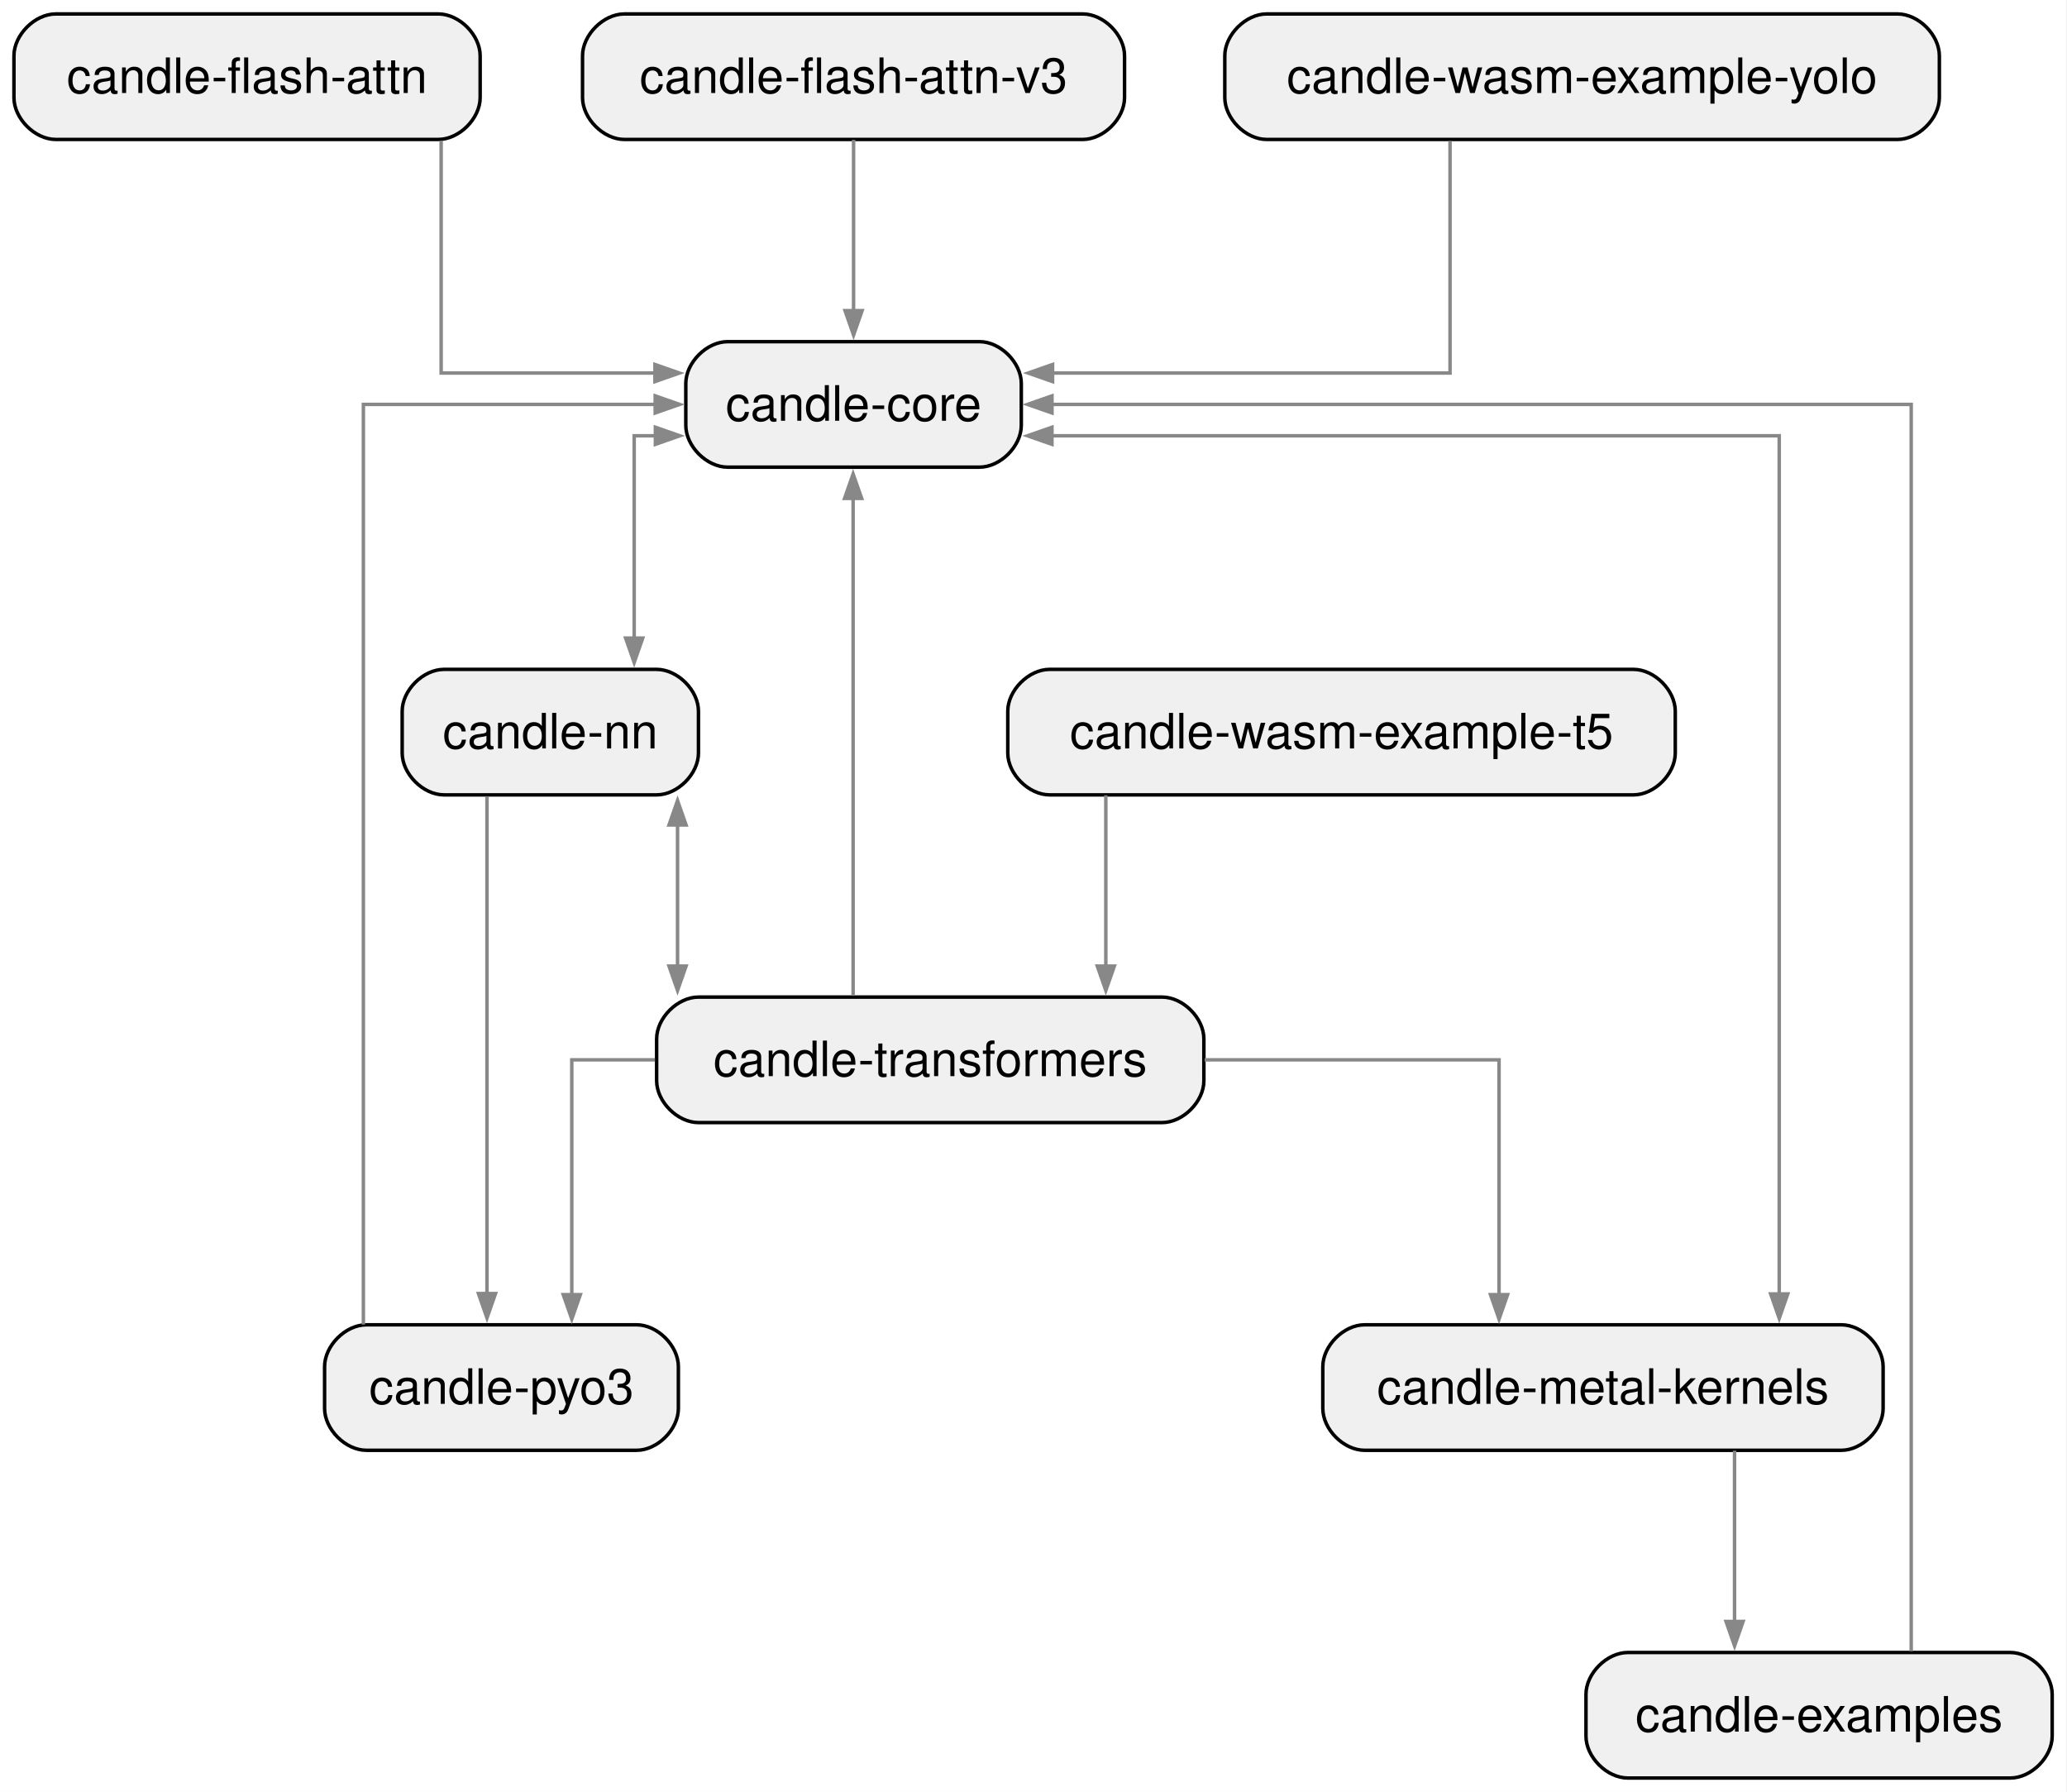
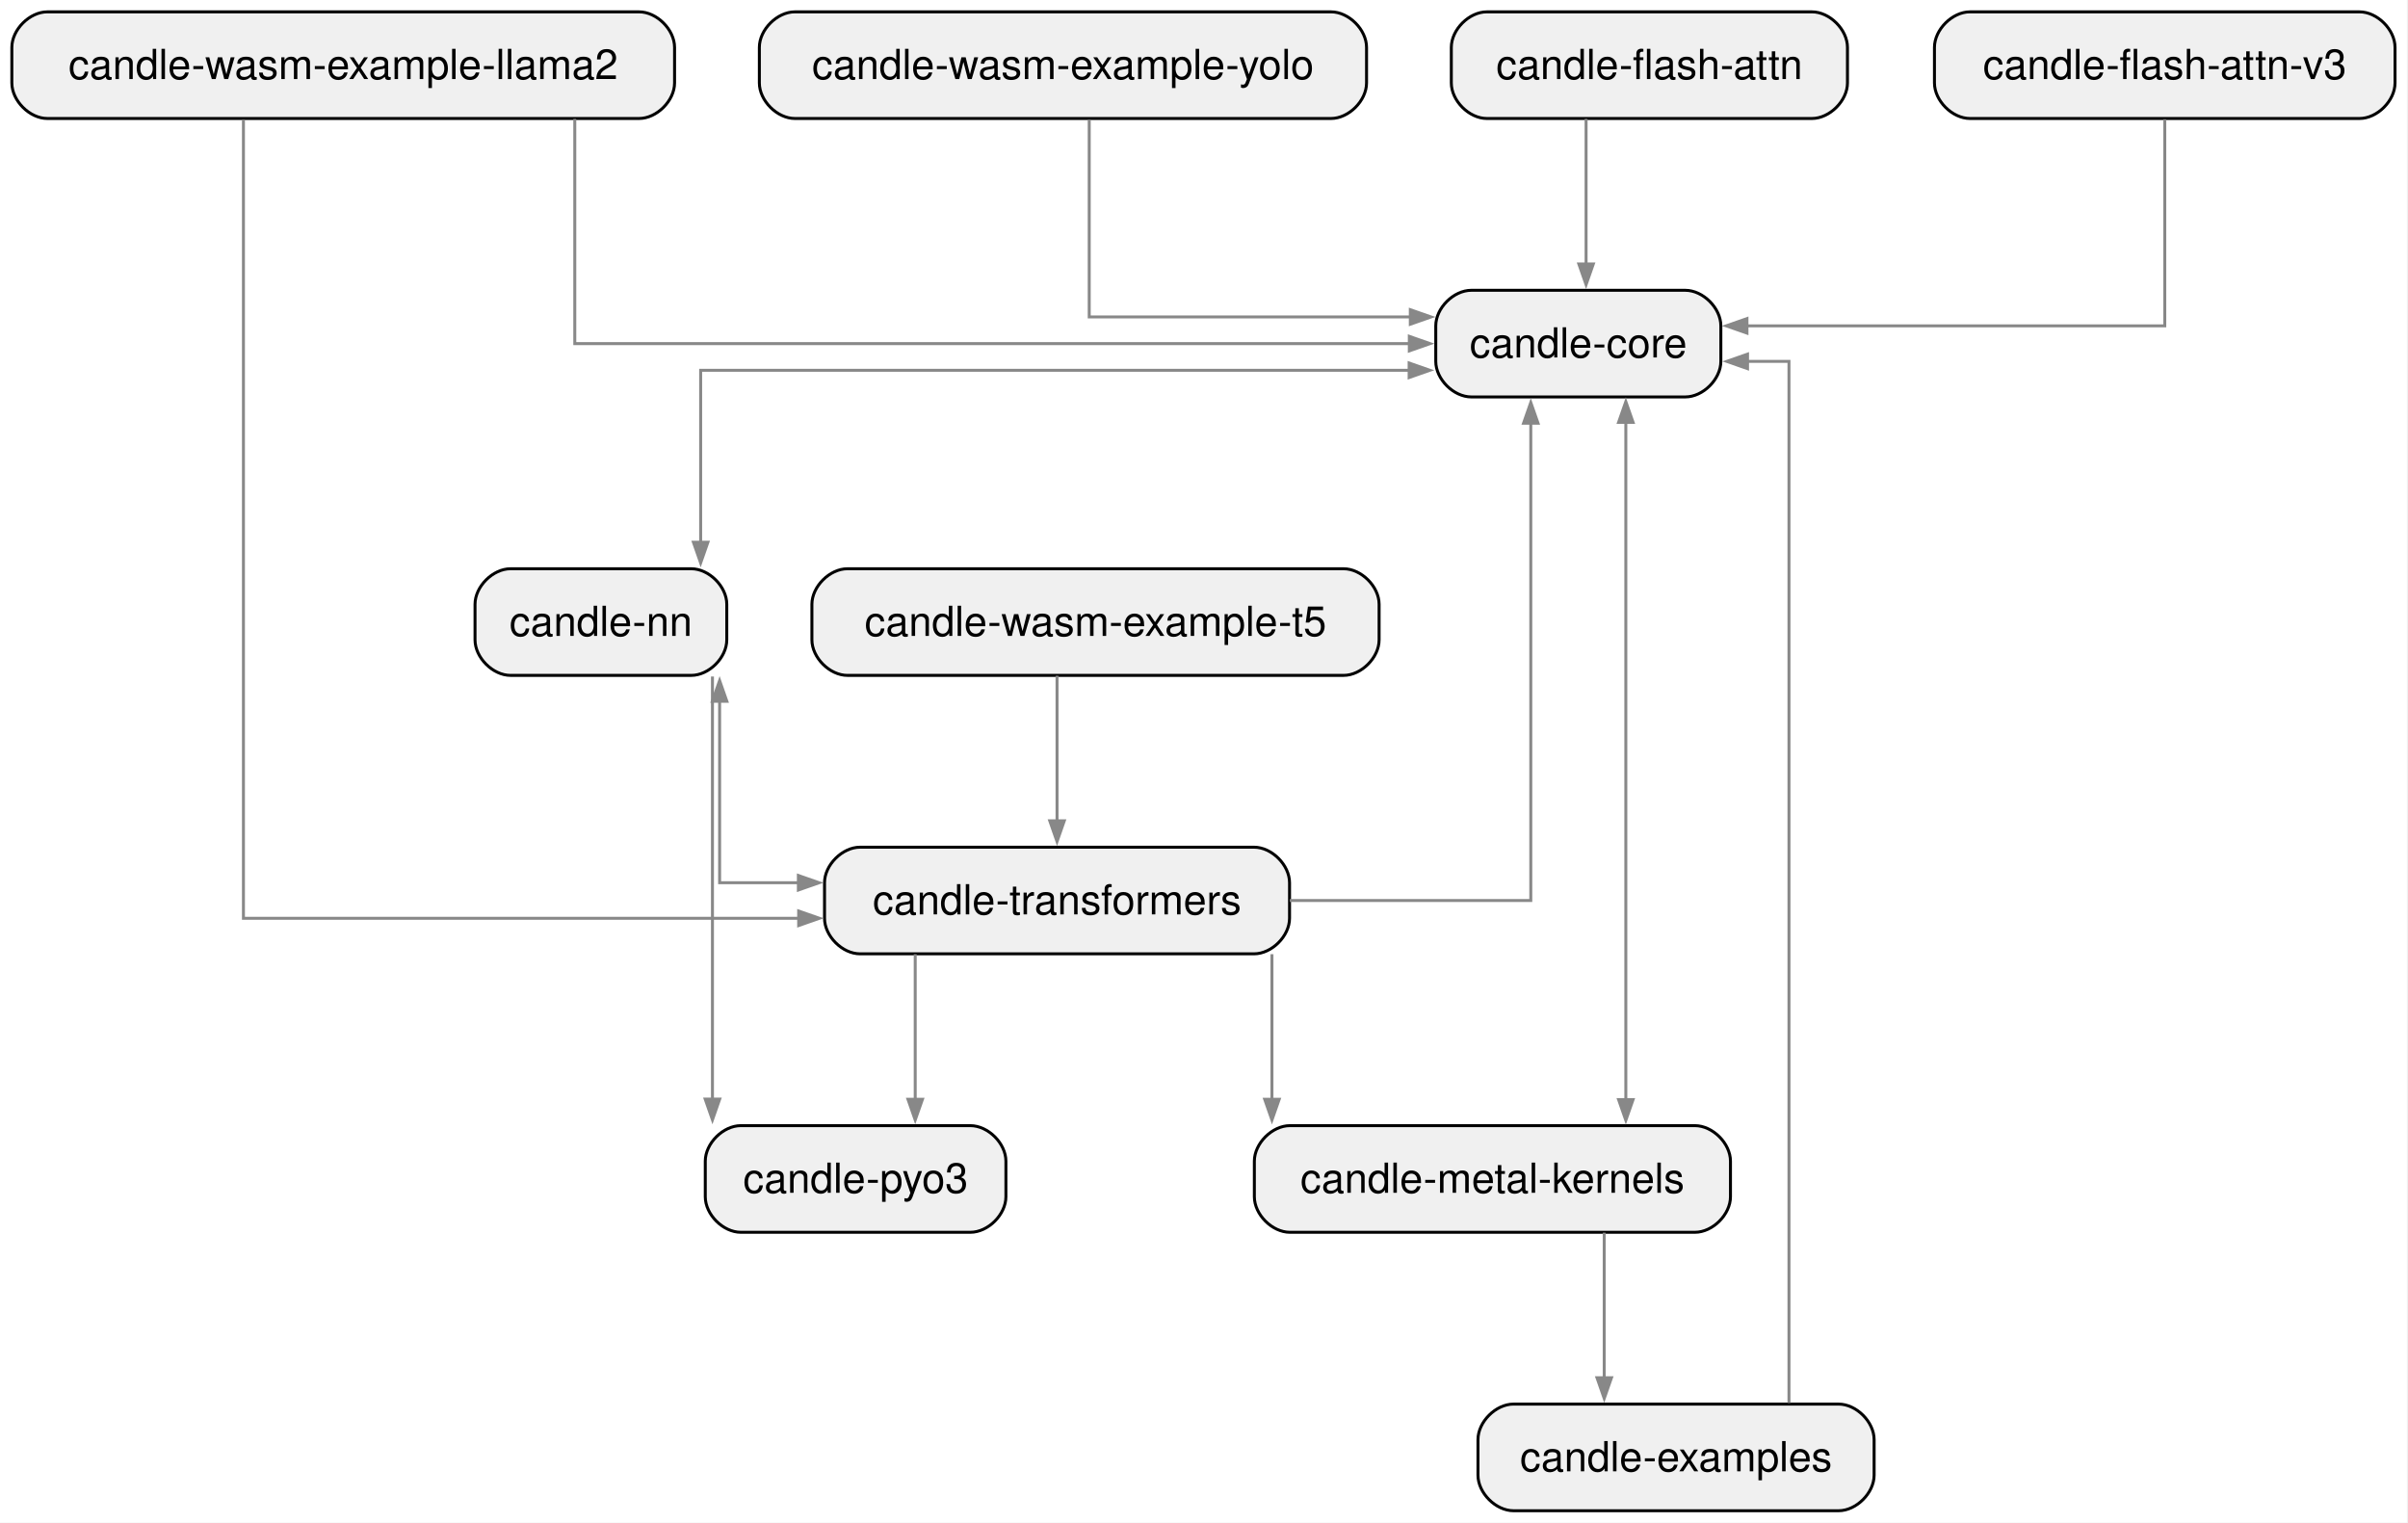
- <svg xmlns="http://www.w3.org/2000/svg" width="593pt" height="514pt" viewBox="0.00 0.00 593.00 514.00">
+ <svg xmlns="http://www.w3.org/2000/svg" width="813pt" height="514pt" viewBox="0.00 0.00 813.00 514.00">
  <g id="graph0" class="graph" transform="scale(1 1) rotate(0) translate(4 510)">
-     <polygon fill="white" stroke="none" points="-4,4 -4,-510 588.75,-510 588.75,4 -4,4" />
+     <polygon fill="white" stroke="none" points="-4,4 -4,-510 808.62,-510 808.62,4 -4,4" />
    <g id="node1" class="node">
-       <path fill="#f0f0f0" stroke="black" d="M277,-412C277,-412 204.75,-412 204.75,-412 198.75,-412 192.75,-406 192.75,-400 192.75,-400 192.75,-388 192.75,-388 192.75,-382 198.75,-376 204.75,-376 204.75,-376 277,-376 277,-376 283,-376 289,-382 289,-388 289,-388 289,-400 289,-400 289,-406 283,-412 277,-412" />
-       <text xml:space="preserve" text-anchor="middle" x="240.88" y="-389.32" font-family="Helvetica,sans-Serif" font-size="14.00">candle-core</text>
+       <path fill="#f0f0f0" stroke="black" d="M565,-412C565,-412 492.75,-412 492.75,-412 486.75,-412 480.75,-406 480.75,-400 480.75,-400 480.75,-388 480.75,-388 480.75,-382 486.75,-376 492.75,-376 492.75,-376 565,-376 565,-376 571,-376 577,-382 577,-388 577,-388 577,-400 577,-400 577,-406 571,-412 565,-412" />
+       <text xml:space="preserve" text-anchor="middle" x="528.88" y="-389.32" font-family="Helvetica,sans-Serif" font-size="14.00">candle-core</text>
    </g>
    <g id="node5" class="node">
-       <path fill="#f0f0f0" stroke="black" d="M524.25,-130C524.25,-130 387.5,-130 387.5,-130 381.5,-130 375.5,-124 375.5,-118 375.5,-118 375.5,-106 375.5,-106 375.5,-100 381.5,-94 387.5,-94 387.5,-94 524.25,-94 524.25,-94 530.25,-94 536.25,-100 536.25,-106 536.25,-106 536.25,-118 536.25,-118 536.25,-124 530.25,-130 524.25,-130" />
-       <text xml:space="preserve" text-anchor="middle" x="455.88" y="-107.33" font-family="Helvetica,sans-Serif" font-size="14.00">candle-metal-kernels</text>
+       <path fill="#f0f0f0" stroke="black" d="M568.25,-130C568.25,-130 431.5,-130 431.5,-130 425.5,-130 419.5,-124 419.5,-118 419.5,-118 419.5,-106 419.5,-106 419.5,-100 425.5,-94 431.5,-94 431.5,-94 568.25,-94 568.25,-94 574.25,-94 580.25,-100 580.25,-106 580.25,-106 580.25,-118 580.25,-118 580.25,-124 574.25,-130 568.25,-130" />
+       <text xml:space="preserve" text-anchor="middle" x="499.88" y="-107.33" font-family="Helvetica,sans-Serif" font-size="14.00">candle-metal-kernels</text>
    </g>
    <g id="edge1" class="edge">
-       <path fill="none" stroke="#888888" d="M297.79,-385C297.79,-385 506.44,-385 506.44,-385 506.44,-385 506.44,-138.85 506.44,-138.85" />
-       <polygon fill="#888888" stroke="#888888" points="297.79,-382.55 290.79,-385 297.79,-387.45 297.79,-382.55" />
-       <polygon fill="#888888" stroke="#888888" points="508.89,-138.85 506.44,-131.85 503.99,-138.85 508.89,-138.85" />
+       <path fill="none" stroke="#888888" d="M544.92,-367.42C544.92,-367.42 544.92,-138.8 544.92,-138.8" />
+       <polygon fill="#888888" stroke="#888888" points="542.47,-367.42 544.92,-374.42 547.37,-367.42 542.47,-367.42" />
+       <polygon fill="#888888" stroke="#888888" points="547.37,-138.8 544.92,-131.8 542.47,-138.8 547.37,-138.8" />
    </g>
    <g id="node6" class="node">
-       <path fill="#f0f0f0" stroke="black" d="M184.38,-318C184.38,-318 123.38,-318 123.38,-318 117.38,-318 111.38,-312 111.38,-306 111.38,-306 111.38,-294 111.38,-294 111.38,-288 117.38,-282 123.38,-282 123.38,-282 184.38,-282 184.38,-282 190.38,-282 196.38,-288 196.38,-294 196.38,-294 196.38,-306 196.38,-306 196.38,-312 190.38,-318 184.38,-318" />
-       <text xml:space="preserve" text-anchor="middle" x="153.88" y="-295.32" font-family="Helvetica,sans-Serif" font-size="14.00">candle-nn</text>
+       <path fill="#f0f0f0" stroke="black" d="M229.38,-318C229.38,-318 168.38,-318 168.38,-318 162.38,-318 156.38,-312 156.38,-306 156.38,-306 156.38,-294 156.38,-294 156.38,-288 162.38,-282 168.38,-282 168.38,-282 229.38,-282 229.38,-282 235.38,-282 241.38,-288 241.38,-294 241.38,-294 241.38,-306 241.38,-306 241.38,-312 235.38,-318 229.38,-318" />
+       <text xml:space="preserve" text-anchor="middle" x="198.88" y="-295.32" font-family="Helvetica,sans-Serif" font-size="14.00">candle-nn</text>
    </g>
    <g id="edge2" class="edge">
-       <path fill="none" stroke="#888888" d="M184.02,-385C184.02,-385 177.94,-385 177.94,-385 177.94,-385 177.94,-326.96 177.94,-326.96" />
-       <polygon fill="#888888" stroke="#888888" points="184.02,-387.45 191.02,-385 184.02,-382.55 184.02,-387.45" />
-       <polygon fill="#888888" stroke="#888888" points="180.39,-326.96 177.94,-319.96 175.49,-326.96 180.39,-326.96" />
+       <path fill="none" stroke="#888888" d="M471.76,-385C471.76,-385 232.56,-385 232.56,-385 232.56,-385 232.56,-326.96 232.56,-326.96" />
+       <polygon fill="#888888" stroke="#888888" points="471.76,-387.45 478.76,-385 471.76,-382.55 471.76,-387.45" />
+       <polygon fill="#888888" stroke="#888888" points="235.01,-326.96 232.56,-319.96 230.11,-326.96 235.01,-326.96" />
    </g>
    <g id="node2" class="node">
-       <path fill="#f0f0f0" stroke="black" d="M572.75,-36C572.75,-36 463,-36 463,-36 457,-36 451,-30 451,-24 451,-24 451,-12 451,-12 451,-6 457,0 463,0 463,0 572.75,0 572.75,0 578.75,0 584.75,-6 584.75,-12 584.75,-12 584.75,-24 584.75,-24 584.75,-30 578.75,-36 572.75,-36" />
-       <text xml:space="preserve" text-anchor="middle" x="517.88" y="-13.32" font-family="Helvetica,sans-Serif" font-size="14.00">candle-examples</text>
+       <path fill="#f0f0f0" stroke="black" d="M616.75,-36C616.75,-36 507,-36 507,-36 501,-36 495,-30 495,-24 495,-24 495,-12 495,-12 495,-6 501,0 507,0 507,0 616.75,0 616.75,0 622.75,0 628.75,-6 628.75,-12 628.75,-12 628.75,-24 628.75,-24 628.75,-30 622.75,-36 616.75,-36" />
+       <text xml:space="preserve" text-anchor="middle" x="561.88" y="-13.32" font-family="Helvetica,sans-Serif" font-size="14.00">candle-examples</text>
    </g>
    <g id="edge3" class="edge">
-       <path fill="none" stroke="#888888" d="M544.31,-36.39C544.31,-111.88 544.31,-394 544.31,-394 544.31,-394 297.8,-394 297.8,-394" />
-       <polygon fill="#888888" stroke="#888888" points="297.8,-391.55 290.8,-394 297.8,-396.45 297.8,-391.55" />
+       <path fill="none" stroke="#888888" d="M600,-36.35C600,-111.01 600,-388 600,-388 600,-388 586.01,-388 586.01,-388" />
+       <polygon fill="#888888" stroke="#888888" points="586.01,-385.55 579.01,-388 586.01,-390.45 586.01,-385.55" />
    </g>
    <g id="node3" class="node">
-       <path fill="#f0f0f0" stroke="black" d="M121.75,-506C121.75,-506 12,-506 12,-506 6,-506 0,-500 0,-494 0,-494 0,-482 0,-482 0,-476 6,-470 12,-470 12,-470 121.75,-470 121.75,-470 127.75,-470 133.75,-476 133.75,-482 133.75,-482 133.75,-494 133.75,-494 133.75,-500 127.75,-506 121.75,-506" />
-       <text xml:space="preserve" text-anchor="middle" x="66.88" y="-483.32" font-family="Helvetica,sans-Serif" font-size="14.00">candle-flash-attn</text>
+       <path fill="#f0f0f0" stroke="black" d="M607.75,-506C607.75,-506 498,-506 498,-506 492,-506 486,-500 486,-494 486,-494 486,-482 486,-482 486,-476 492,-470 498,-470 498,-470 607.75,-470 607.75,-470 613.75,-470 619.75,-476 619.75,-482 619.75,-482 619.75,-494 619.75,-494 619.75,-500 613.75,-506 607.75,-506" />
+       <text xml:space="preserve" text-anchor="middle" x="552.88" y="-483.32" font-family="Helvetica,sans-Serif" font-size="14.00">candle-flash-attn</text>
    </g>
    <g id="edge4" class="edge">
-       <path fill="none" stroke="#888888" d="M122.56,-469.56C122.56,-444.56 122.56,-403 122.56,-403 122.56,-403 183.9,-403 183.9,-403" />
-       <polygon fill="#888888" stroke="#888888" points="183.9,-405.45 190.9,-403 183.9,-400.55 183.9,-405.45" />
+       <path fill="none" stroke="#888888" d="M531.5,-469.88C531.5,-469.88 531.5,-420.9 531.5,-420.9" />
+       <polygon fill="#888888" stroke="#888888" points="533.95,-420.9 531.5,-413.9 529.05,-420.9 533.95,-420.9" />
    </g>
    <g id="node4" class="node">
-       <path fill="#f0f0f0" stroke="black" d="M306.62,-506C306.62,-506 175.12,-506 175.12,-506 169.12,-506 163.12,-500 163.12,-494 163.12,-494 163.12,-482 163.12,-482 163.12,-476 169.12,-470 175.12,-470 175.12,-470 306.62,-470 306.62,-470 312.62,-470 318.62,-476 318.62,-482 318.62,-482 318.62,-494 318.62,-494 318.62,-500 312.62,-506 306.62,-506" />
-       <text xml:space="preserve" text-anchor="middle" x="240.88" y="-483.32" font-family="Helvetica,sans-Serif" font-size="14.00">candle-flash-attn-v3</text>
+       <path fill="#f0f0f0" stroke="black" d="M792.62,-506C792.62,-506 661.12,-506 661.12,-506 655.12,-506 649.12,-500 649.12,-494 649.12,-494 649.12,-482 649.12,-482 649.12,-476 655.12,-470 661.12,-470 661.12,-470 792.62,-470 792.62,-470 798.62,-470 804.62,-476 804.62,-482 804.62,-482 804.62,-494 804.62,-494 804.62,-500 798.62,-506 792.62,-506" />
+       <text xml:space="preserve" text-anchor="middle" x="726.88" y="-483.32" font-family="Helvetica,sans-Serif" font-size="14.00">candle-flash-attn-v3</text>
    </g>
    <g id="edge5" class="edge">
-       <path fill="none" stroke="#888888" d="M240.88,-469.88C240.88,-469.88 240.88,-420.9 240.88,-420.9" />
-       <polygon fill="#888888" stroke="#888888" points="243.33,-420.9 240.88,-413.9 238.43,-420.9 243.33,-420.9" />
+       <path fill="none" stroke="#888888" d="M726.88,-469.77C726.88,-443.99 726.88,-400 726.88,-400 726.88,-400 585.82,-400 585.82,-400" />
+       <polygon fill="#888888" stroke="#888888" points="585.82,-397.55 578.82,-400 585.82,-402.45 585.82,-397.55" />
    </g>
    <g id="edge7" class="edge">
-       <path fill="none" stroke="#888888" d="M493.62,-93.88C493.62,-93.88 493.62,-44.9 493.62,-44.9" />
-       <polygon fill="#888888" stroke="#888888" points="496.08,-44.9 493.63,-37.9 491.18,-44.9 496.08,-44.9" />
+       <path fill="none" stroke="#888888" d="M537.62,-93.88C537.62,-93.88 537.62,-44.9 537.62,-44.9" />
+       <polygon fill="#888888" stroke="#888888" points="540.08,-44.9 537.63,-37.9 535.18,-44.9 540.08,-44.9" />
    </g>
    <g id="node7" class="node">
-       <path fill="#f0f0f0" stroke="black" d="M178.62,-130C178.62,-130 101.12,-130 101.12,-130 95.12,-130 89.12,-124 89.12,-118 89.12,-118 89.12,-106 89.12,-106 89.12,-100 95.12,-94 101.12,-94 101.12,-94 178.62,-94 178.62,-94 184.62,-94 190.62,-100 190.62,-106 190.62,-106 190.62,-118 190.62,-118 190.62,-124 184.62,-130 178.62,-130" />
-       <text xml:space="preserve" text-anchor="middle" x="139.88" y="-107.33" font-family="Helvetica,sans-Serif" font-size="14.00">candle-pyo3</text>
+       <path fill="#f0f0f0" stroke="black" d="M323.62,-130C323.62,-130 246.12,-130 246.12,-130 240.12,-130 234.12,-124 234.12,-118 234.12,-118 234.12,-106 234.12,-106 234.12,-100 240.12,-94 246.12,-94 246.12,-94 323.62,-94 323.62,-94 329.62,-94 335.62,-100 335.62,-106 335.62,-106 335.62,-118 335.62,-118 335.62,-124 329.62,-130 323.62,-130" />
+       <text xml:space="preserve" text-anchor="middle" x="284.88" y="-107.33" font-family="Helvetica,sans-Serif" font-size="14.00">candle-pyo3</text>
    </g>
    <g id="edge9" class="edge">
-       <path fill="none" stroke="#888888" d="M135.71,-281.63C135.71,-281.63 135.71,-138.96 135.71,-138.96" />
-       <polygon fill="#888888" stroke="#888888" points="138.16,-138.96 135.71,-131.96 133.26,-138.96 138.16,-138.96" />
+       <path fill="none" stroke="#888888" d="M236.54,-281.63C236.54,-281.63 236.54,-138.96 236.54,-138.96" />
+       <polygon fill="#888888" stroke="#888888" points="238.99,-138.96 236.54,-131.96 234.09,-138.96 238.99,-138.96" />
    </g>
    <g id="node8" class="node">
-       <path fill="#f0f0f0" stroke="black" d="M329.38,-224C329.38,-224 196.38,-224 196.38,-224 190.38,-224 184.38,-218 184.38,-212 184.38,-212 184.38,-200 184.38,-200 184.38,-194 190.38,-188 196.38,-188 196.38,-188 329.38,-188 329.38,-188 335.38,-188 341.38,-194 341.38,-200 341.38,-200 341.38,-212 341.38,-212 341.38,-218 335.38,-224 329.38,-224" />
-       <text xml:space="preserve" text-anchor="middle" x="262.88" y="-201.32" font-family="Helvetica,sans-Serif" font-size="14.00">candle-transformers</text>
+       <path fill="#f0f0f0" stroke="black" d="M419.38,-224C419.38,-224 286.38,-224 286.38,-224 280.38,-224 274.38,-218 274.38,-212 274.38,-212 274.38,-200 274.38,-200 274.38,-194 280.38,-188 286.38,-188 286.38,-188 419.38,-188 419.38,-188 425.38,-188 431.38,-194 431.38,-200 431.38,-200 431.38,-212 431.38,-212 431.38,-218 425.38,-224 419.38,-224" />
+       <text xml:space="preserve" text-anchor="middle" x="352.88" y="-201.32" font-family="Helvetica,sans-Serif" font-size="14.00">candle-transformers</text>
    </g>
    <g id="edge10" class="edge">
-       <path fill="none" stroke="#888888" d="M190.38,-273.36C190.38,-273.36 190.38,-232.9 190.38,-232.9" />
-       <polygon fill="#888888" stroke="#888888" points="187.93,-273.36 190.38,-280.36 192.83,-273.36 187.93,-273.36" />
-       <polygon fill="#888888" stroke="#888888" points="192.83,-232.9 190.38,-225.9 187.93,-232.9 192.83,-232.9" />
+       <path fill="none" stroke="#888888" d="M238.96,-273.25C238.96,-273.25 238.96,-212 238.96,-212 238.96,-212 265.55,-212 265.55,-212" />
+       <polygon fill="#888888" stroke="#888888" points="236.51,-273.25 238.96,-280.25 241.41,-273.25 236.51,-273.25" />
+       <polygon fill="#888888" stroke="#888888" points="265.55,-214.45 272.55,-212 265.55,-209.55 265.55,-214.45" />
    </g>
    <g id="edge11" class="edge">
-       <path fill="none" stroke="#888888" d="M100.25,-130.07C100.25,-192.31 100.25,-394 100.25,-394 100.25,-394 183.97,-394 183.97,-394" />
-       <polygon fill="#888888" stroke="#888888" points="183.97,-396.45 190.97,-394 183.97,-391.55 183.97,-396.45" />
+       <path fill="none" stroke="#888888" d="M431.45,-206C471.9,-206 512.83,-206 512.83,-206 512.83,-206 512.83,-367.12 512.83,-367.12" />
+       <polygon fill="#888888" stroke="#888888" points="510.38,-367.12 512.83,-374.12 515.28,-367.12 510.38,-367.12" />
    </g>
    <g id="edge12" class="edge">
-       <path fill="none" stroke="#888888" d="M240.75,-224.37C240.75,-224.37 240.75,-367.04 240.75,-367.04" />
-       <polygon fill="#888888" stroke="#888888" points="238.3,-367.04 240.75,-374.04 243.2,-367.04 238.3,-367.04" />
+       <path fill="none" stroke="#888888" d="M425.44,-187.88C425.44,-187.88 425.44,-138.9 425.44,-138.9" />
+       <polygon fill="#888888" stroke="#888888" points="427.89,-138.9 425.44,-131.9 422.99,-138.9 427.89,-138.9" />
    </g>
-     <g id="edge13" class="edge">
-       <path fill="none" stroke="#888888" d="M341.6,-206C383.33,-206 426.06,-206 426.06,-206 426.06,-206 426.06,-138.64 426.06,-138.64" />
-       <polygon fill="#888888" stroke="#888888" points="428.51,-138.64 426.06,-131.64 423.61,-138.64 428.51,-138.64" />
+     <g id="edge14" class="edge">
+       <path fill="none" stroke="#888888" d="M305,-187.88C305,-187.88 305,-138.9 305,-138.9" />
+       <polygon fill="#888888" stroke="#888888" points="307.45,-138.9 305,-131.9 302.55,-138.9 307.45,-138.9" />
+     </g>
+     <g id="node9" class="node">
+       <path fill="#f0f0f0" stroke="black" d="M211.75,-506C211.75,-506 12,-506 12,-506 6,-506 0,-500 0,-494 0,-494 0,-482 0,-482 0,-476 6,-470 12,-470 12,-470 211.75,-470 211.75,-470 217.75,-470 223.75,-476 223.75,-482 223.75,-482 223.75,-494 223.75,-494 223.75,-500 217.75,-506 211.75,-506" />
+       <text xml:space="preserve" text-anchor="middle" x="111.88" y="-483.32" font-family="Helvetica,sans-Serif" font-size="14.00">candle-wasm-example-llama2</text>
    </g>
    <g id="edge15" class="edge">
-       <path fill="none" stroke="#888888" d="M183.89,-206C170.08,-206 160.04,-206 160.04,-206 160.04,-206 160.04,-138.64 160.04,-138.64" />
-       <polygon fill="#888888" stroke="#888888" points="162.49,-138.64 160.04,-131.64 157.59,-138.64 162.49,-138.64" />
-     </g>
-     <g id="node9" class="node">
-       <path fill="#f0f0f0" stroke="black" d="M464.62,-318C464.62,-318 297.12,-318 297.12,-318 291.12,-318 285.12,-312 285.12,-306 285.12,-306 285.12,-294 285.12,-294 285.12,-288 291.12,-282 297.12,-282 297.12,-282 464.62,-282 464.62,-282 470.62,-282 476.62,-288 476.62,-294 476.62,-294 476.62,-306 476.62,-306 476.62,-312 470.62,-318 464.62,-318" />
-       <text xml:space="preserve" text-anchor="middle" x="380.88" y="-295.32" font-family="Helvetica,sans-Serif" font-size="14.00">candle-wasm-example-t5</text>
+       <path fill="none" stroke="#888888" d="M190.06,-469.88C190.06,-442.56 190.06,-394 190.06,-394 190.06,-394 471.82,-394 471.82,-394" />
+       <polygon fill="#888888" stroke="#888888" points="471.82,-396.45 478.82,-394 471.82,-391.55 471.82,-396.45" />
    </g>
    <g id="edge16" class="edge">
-       <path fill="none" stroke="#888888" d="M313.25,-281.88C313.25,-281.88 313.25,-232.9 313.25,-232.9" />
-       <polygon fill="#888888" stroke="#888888" points="315.7,-232.9 313.25,-225.9 310.8,-232.9 315.7,-232.9" />
+       <path fill="none" stroke="#888888" d="M78.19,-469.55C78.19,-405.98 78.19,-200 78.19,-200 78.19,-200 265.65,-200 265.65,-200" />
+       <polygon fill="#888888" stroke="#888888" points="265.65,-202.45 272.65,-200 265.65,-197.55 265.65,-202.45" />
    </g>
    <g id="node10" class="node">
-       <path fill="#f0f0f0" stroke="black" d="M540.38,-506C540.38,-506 359.38,-506 359.38,-506 353.38,-506 347.38,-500 347.38,-494 347.38,-494 347.38,-482 347.38,-482 347.38,-476 353.38,-470 359.38,-470 359.38,-470 540.38,-470 540.38,-470 546.38,-470 552.38,-476 552.38,-482 552.38,-482 552.38,-494 552.38,-494 552.38,-500 546.38,-506 540.38,-506" />
-       <text xml:space="preserve" text-anchor="middle" x="449.88" y="-483.32" font-family="Helvetica,sans-Serif" font-size="14.00">candle-wasm-example-yolo</text>
+       <path fill="#f0f0f0" stroke="black" d="M449.62,-318C449.62,-318 282.12,-318 282.12,-318 276.12,-318 270.12,-312 270.12,-306 270.12,-306 270.12,-294 270.12,-294 270.12,-288 276.12,-282 282.12,-282 282.12,-282 449.62,-282 449.62,-282 455.62,-282 461.62,-288 461.62,-294 461.62,-294 461.62,-306 461.62,-306 461.62,-312 455.62,-318 449.62,-318" />
+       <text xml:space="preserve" text-anchor="middle" x="365.88" y="-295.32" font-family="Helvetica,sans-Serif" font-size="14.00">candle-wasm-example-t5</text>
    </g>
    <g id="edge17" class="edge">
-       <path fill="none" stroke="#888888" d="M412,-469.56C412,-444.56 412,-403 412,-403 412,-403 297.97,-403 297.97,-403" />
-       <polygon fill="#888888" stroke="#888888" points="297.97,-400.55 290.97,-403 297.97,-405.45 297.97,-400.55" />
+       <path fill="none" stroke="#888888" d="M352.88,-281.88C352.88,-281.88 352.88,-232.9 352.88,-232.9" />
+       <polygon fill="#888888" stroke="#888888" points="355.33,-232.9 352.88,-225.9 350.43,-232.9 355.33,-232.9" />
+     </g>
+     <g id="node11" class="node">
+       <path fill="#f0f0f0" stroke="black" d="M445.38,-506C445.38,-506 264.38,-506 264.38,-506 258.38,-506 252.38,-500 252.38,-494 252.38,-494 252.38,-482 252.38,-482 252.38,-476 258.38,-470 264.38,-470 264.38,-470 445.38,-470 445.38,-470 451.38,-470 457.38,-476 457.38,-482 457.38,-482 457.38,-494 457.38,-494 457.38,-500 451.38,-506 445.38,-506" />
+       <text xml:space="preserve" text-anchor="middle" x="354.88" y="-483.32" font-family="Helvetica,sans-Serif" font-size="14.00">candle-wasm-example-yolo</text>
+     </g>
+     <g id="edge18" class="edge">
+       <path fill="none" stroke="#888888" d="M363.75,-469.56C363.75,-444.56 363.75,-403 363.75,-403 363.75,-403 472.16,-403 472.16,-403" />
+       <polygon fill="#888888" stroke="#888888" points="472.16,-405.45 479.16,-403 472.16,-400.55 472.16,-405.45" />
    </g>
  </g>
</svg>
